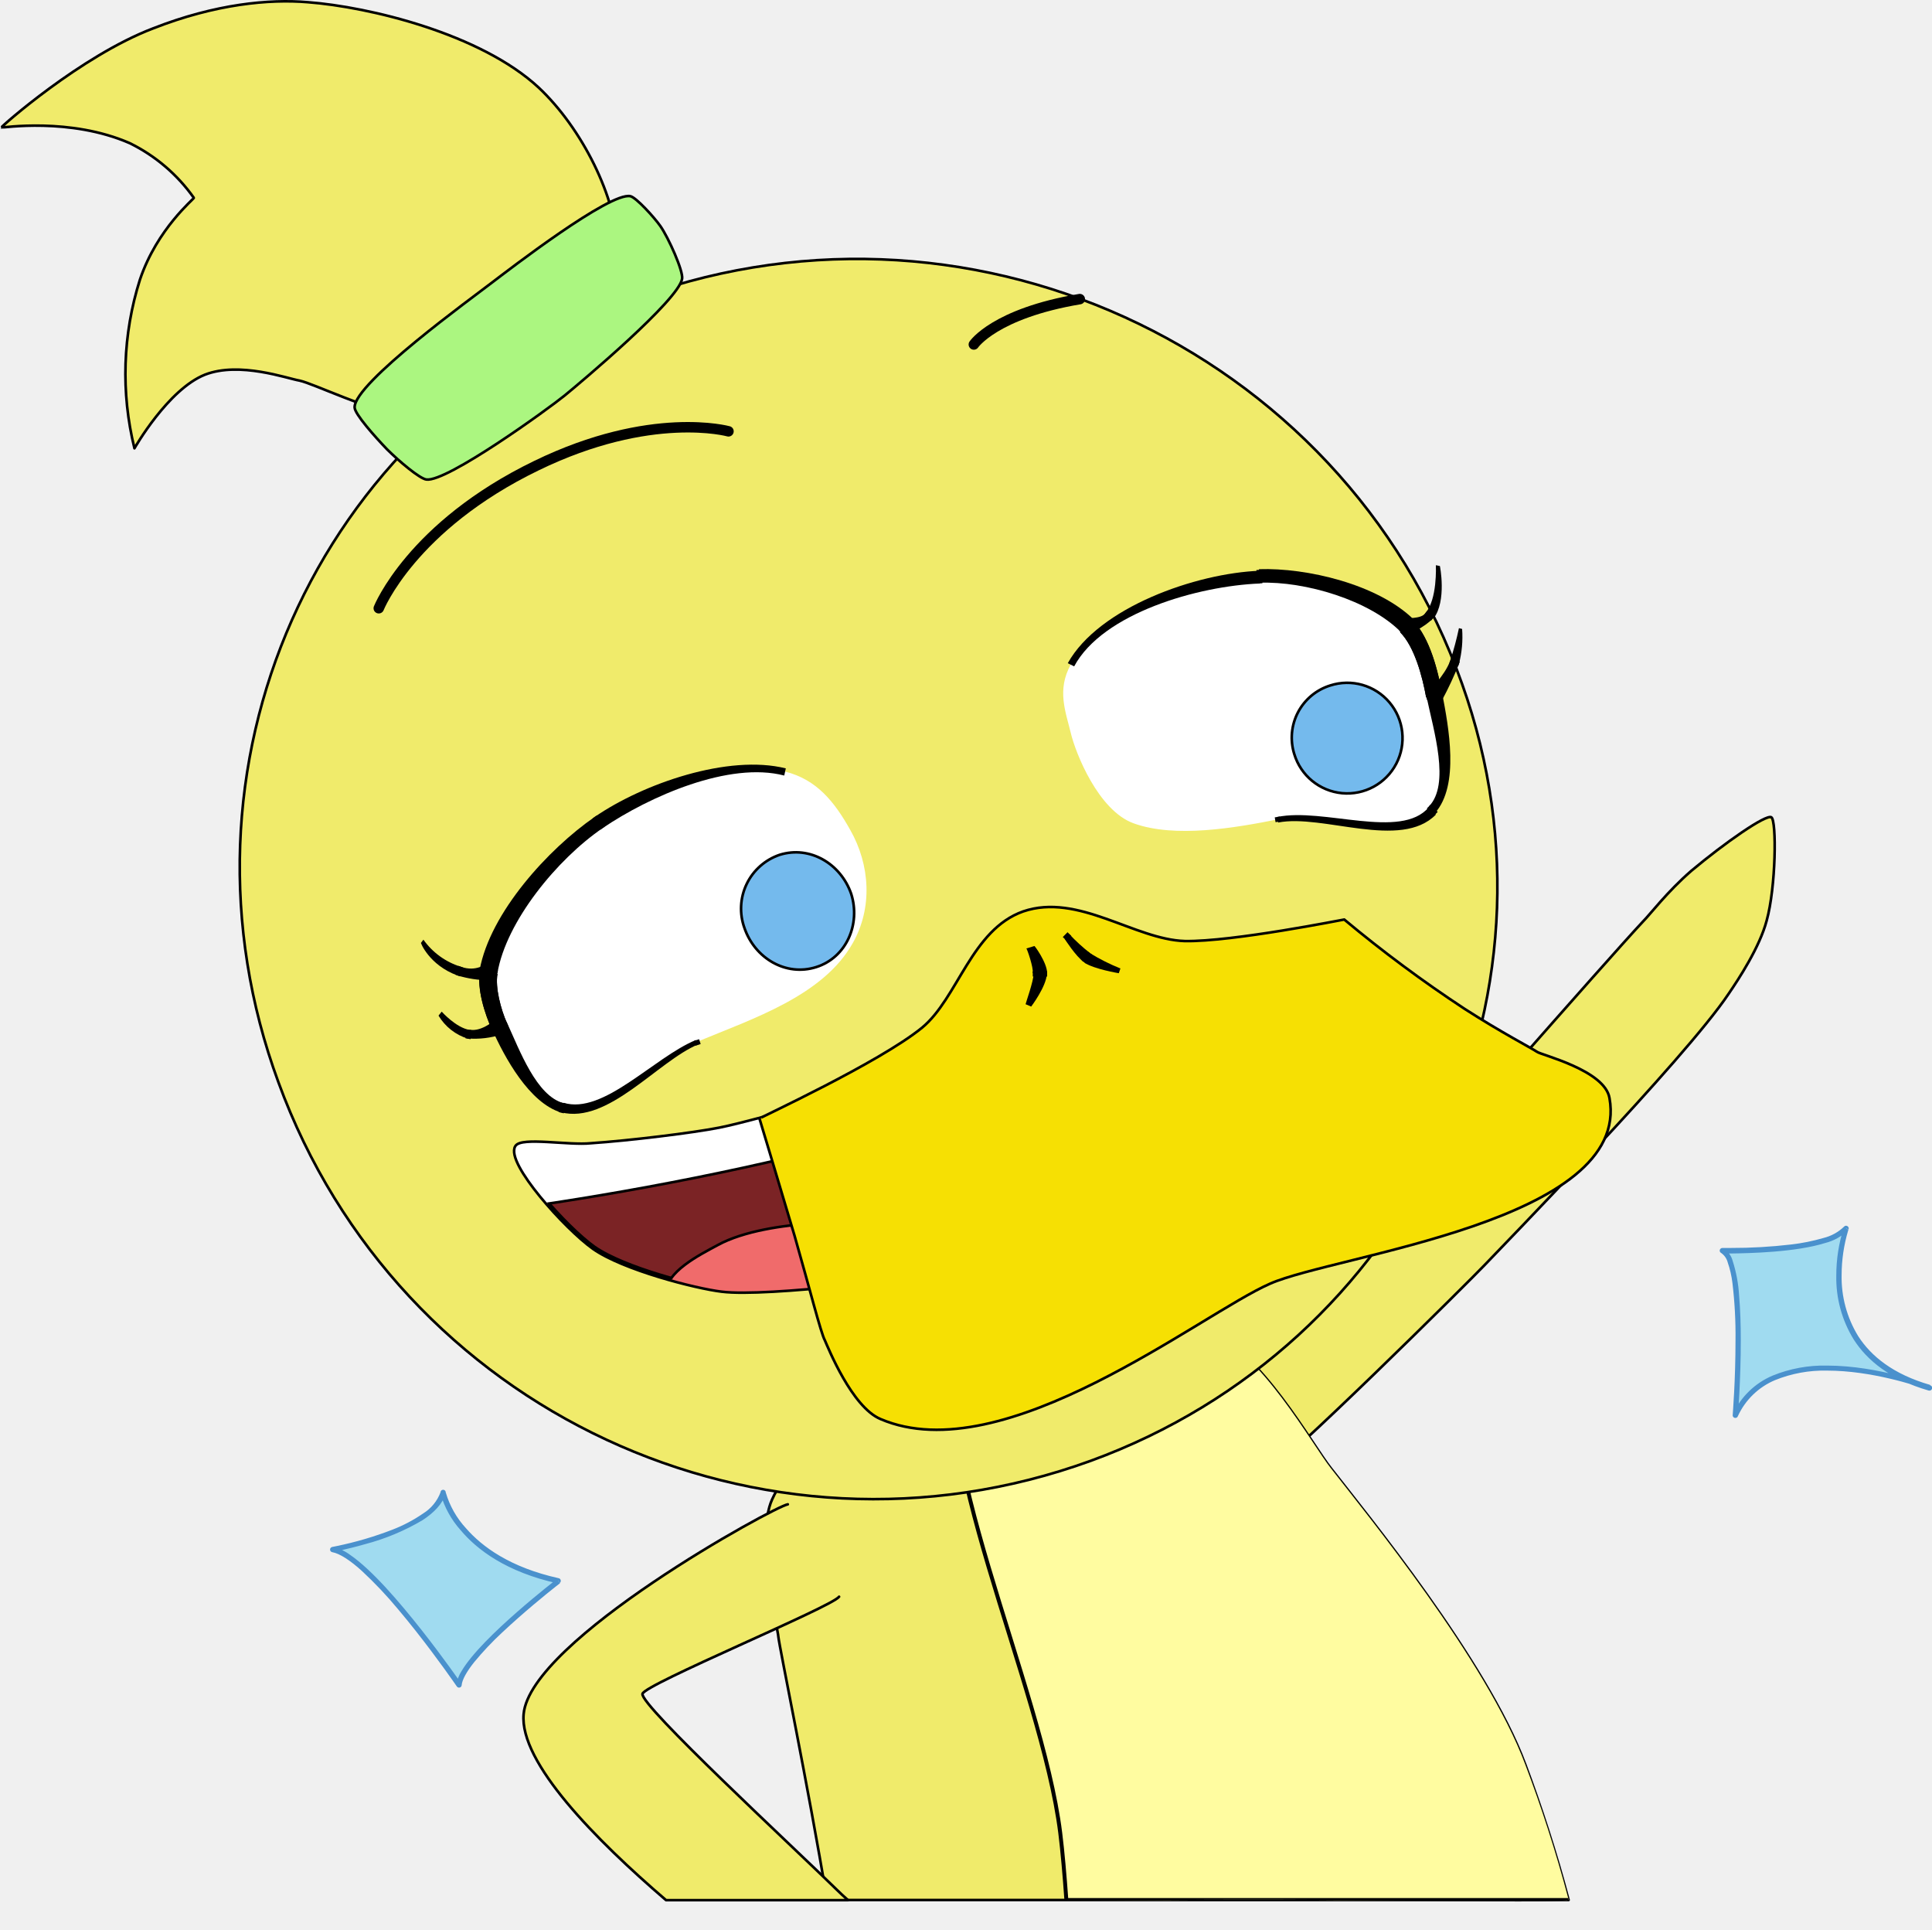
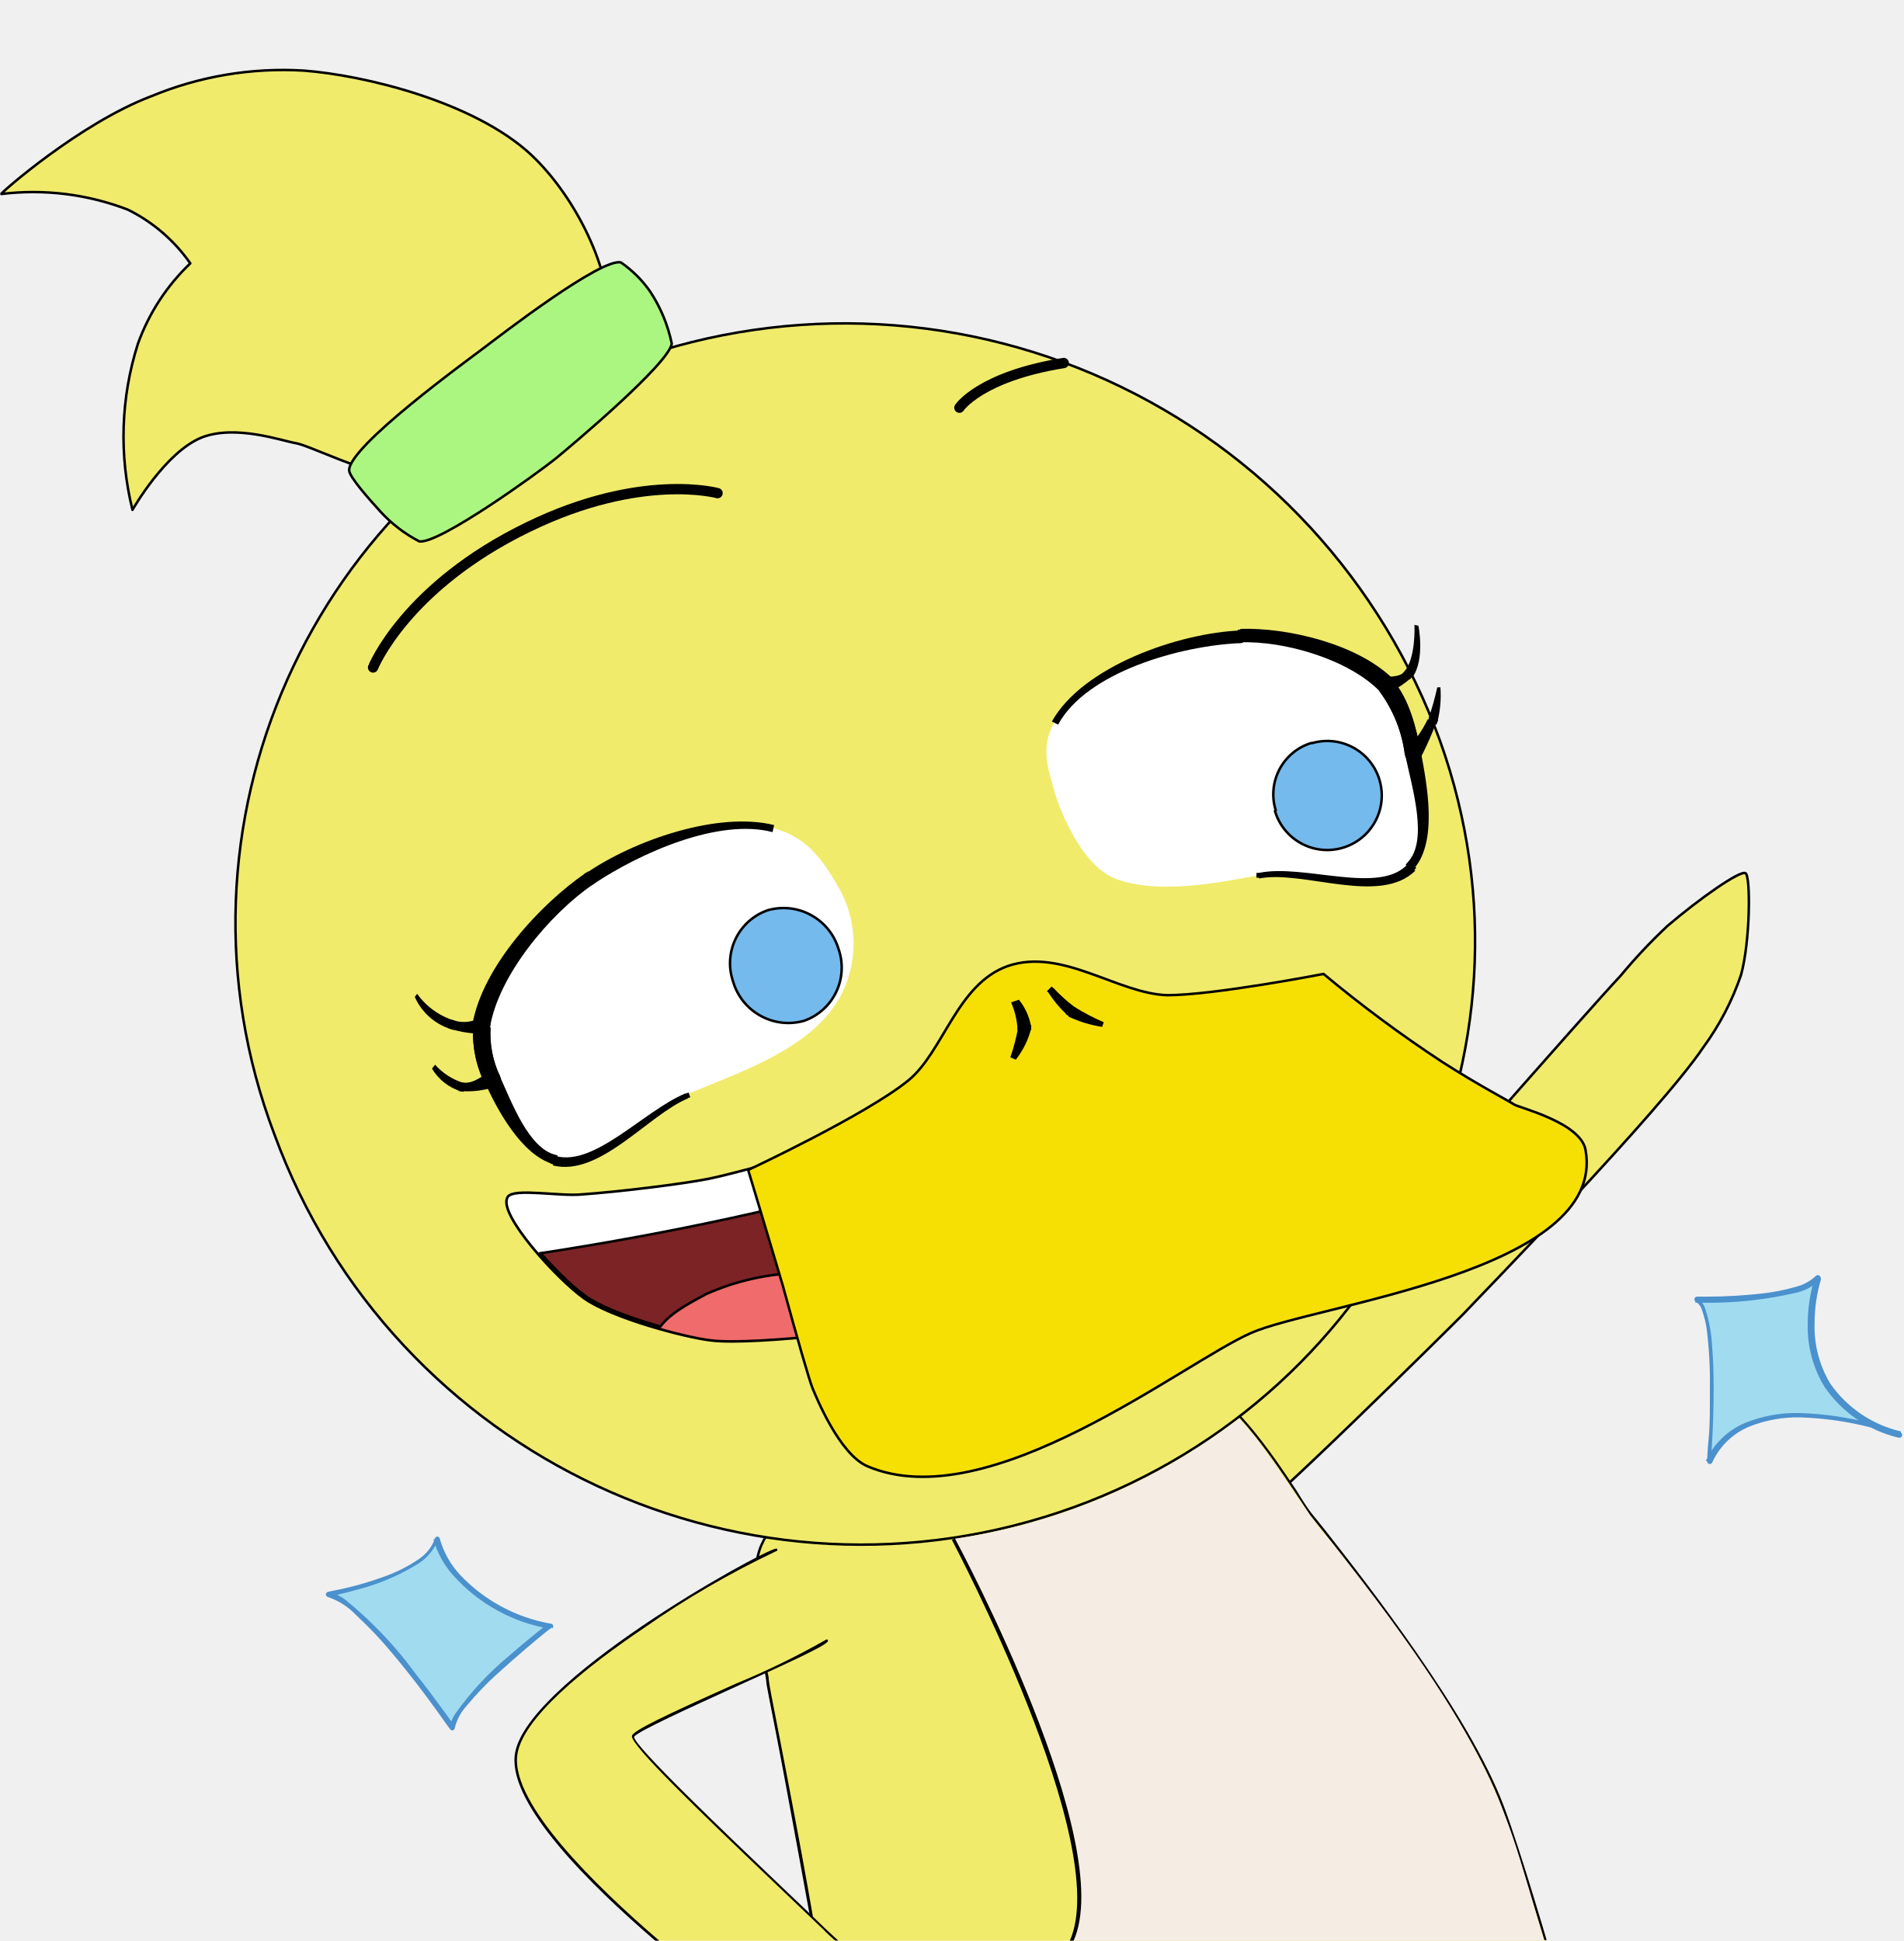
- <svg xmlns="http://www.w3.org/2000/svg" viewBox="0 0 369.6 369.01">
+ <svg xmlns="http://www.w3.org/2000/svg" viewBox="0 0 121.84 124.26">
  <defs>
-     <style>.cls-1,.cls-11,.cls-9{fill:none;}.cls-2{fill:#6599ff;}.cls-10,.cls-11,.cls-12,.cls-14,.cls-15,.cls-16,.cls-17,.cls-18,.cls-2,.cls-3,.cls-5,.cls-9{stroke:#000;stroke-linejoin:round;}.cls-10,.cls-11,.cls-12,.cls-14,.cls-15,.cls-16,.cls-17,.cls-18,.cls-2,.cls-3,.cls-5{stroke-linecap:round;}.cls-10,.cls-14,.cls-15,.cls-17,.cls-18,.cls-2,.cls-3{stroke-width:0.5px;}.cls-3{fill:#f0eb6b;}.cls-4{clip-path:url(#clip-path);}.cls-5{fill:#fffca0;stroke-width:0.75px;}.cls-6{fill:#a0dbf0;}.cls-7{fill:#4a91cd;}.cls-15,.cls-16,.cls-8{fill:#fff;}.cls-10{fill:#74baed;}.cls-11{stroke-width:2px;}.cls-12{fill:#7b2325;}.cls-13{clip-path:url(#clip-path-2);}.cls-14{fill:#f06b6b;}.cls-17{fill:#f6e003;}.cls-18{fill:#abf680;}</style>
-     <clipPath id="clip-path">
-       <path class="cls-1" d="M231,254.56c10,3.57,20.07,21.86,23.64,26.32,6.69,8.62,29.73,36.72,37.16,56.64,3,7.9,5.83,16.54,8.27,25.77-.23,1-36-.21-76.81.13s-65.2,0-65.2,0c-3.56-21.61-8.89-48.23-9.12-50.39,0-1-4.46-19-1.19-26.17,4.46-10,19.32-17.39,29.29-21.85C192,258.13,215.49,249.06,231,254.56Z" />
-     </clipPath>
-     <clipPath id="clip-path-2">
-       <path class="cls-1" d="M98.79,219.36c-1.8,3,9.41,15.49,14.8,19.32,5.7,4,19.5,7.54,24.52,8.14,8.69,1.07,38.66-2.73,44.48-4.14,4.82-1.09,29.66-10.76,34.56-13.45,4.18-2.28,22.33-12.35,26.16-19.07,3.56-6.13,6.83-27.84,2.63-29.66-1.45-.64-6.84,3.61-9,4.7-5.82,2.73-22.37,10.11-24.85,11-3.7,1.4-37.81,9.72-38.32,9.82s-28.53,8.42-36.06,9.9c-5,1-17.38,2.51-24.69,3C108.85,219.36,99.78,217.7,98.79,219.36Z" />
+     <style>.e983d61c-1f3e-4597-bb1d-aa200440e249,.ef98ef1c-2784-42ef-8349-18805a311084,.f8ec9733-64b7-4668-8161-9bbf5ee22e6e{fill:none;}.af545251-c2f1-40e6-b134-904c8eb3a225{fill:#6599ff;}.ee3219d0-dd09-47b3-87e4-9485256566c8,.f9e5d011-6eaf-4864-8863-4b63393f3ef6{fill:#f0eb6b;}.a0e3d69d-ea86-4e71-9dd7-3f8d8ef53879,.a6d3ed94-984f-4732-af44-9b4e7fcd740a,.ae50ce57-d2a0-42a7-b009-6371cc29c809,.af64393d-ee01-4fda-8cc7-9ba9fce45a81,.b50c39f2-13e5-46bc-b3d0-049b3bf25a02,.e983d61c-1f3e-4597-bb1d-aa200440e249,.ed65d049-ab82-4640-b2a5-e366125c3396,.edf2bdd5-4d69-492a-816b-1a35df27c1bb,.ee3219d0-dd09-47b3-87e4-9485256566c8,.f8ec9733-64b7-4668-8161-9bbf5ee22e6e{stroke:#000;stroke-linejoin:round;}.a0e3d69d-ea86-4e71-9dd7-3f8d8ef53879,.a6d3ed94-984f-4732-af44-9b4e7fcd740a,.ae50ce57-d2a0-42a7-b009-6371cc29c809,.af64393d-ee01-4fda-8cc7-9ba9fce45a81,.b50c39f2-13e5-46bc-b3d0-049b3bf25a02,.e983d61c-1f3e-4597-bb1d-aa200440e249,.ed65d049-ab82-4640-b2a5-e366125c3396,.edf2bdd5-4d69-492a-816b-1a35df27c1bb,.ee3219d0-dd09-47b3-87e4-9485256566c8{stroke-linecap:round;}.a0e3d69d-ea86-4e71-9dd7-3f8d8ef53879,.a6d3ed94-984f-4732-af44-9b4e7fcd740a,.af64393d-ee01-4fda-8cc7-9ba9fce45a81,.b50c39f2-13e5-46bc-b3d0-049b3bf25a02,.edf2bdd5-4d69-492a-816b-1a35df27c1bb,.ee3219d0-dd09-47b3-87e4-9485256566c8{stroke-width:0.16px;}.f5c79d20-2ffc-4f7e-bc8f-cf4898a3a42c{fill:#a0dbf0;}.a89fe3cb-f88f-4a36-9618-12e0c6f964b5{fill:#4a91cd;}.a0e3d69d-ea86-4e71-9dd7-3f8d8ef53879,.b25c19f4-db40-4ffc-a7c0-d83e998d2433,.ed65d049-ab82-4640-b2a5-e366125c3396{fill:#fff;}.ae50ce57-d2a0-42a7-b009-6371cc29c809,.ed65d049-ab82-4640-b2a5-e366125c3396,.f8ec9733-64b7-4668-8161-9bbf5ee22e6e{stroke-width:0.33px;}.edf2bdd5-4d69-492a-816b-1a35df27c1bb{fill:#74baed;}.e983d61c-1f3e-4597-bb1d-aa200440e249{stroke-width:0.66px;}.ae50ce57-d2a0-42a7-b009-6371cc29c809{fill:#7b2325;}.edb82232-9a0a-4067-be74-4e6fd8ac02d2{clip-path:url(#f61a2b7b-ddd9-4e58-b36a-cc342267f293);}.a6d3ed94-984f-4732-af44-9b4e7fcd740a{fill:#f06b6b;}.b50c39f2-13e5-46bc-b3d0-049b3bf25a02{fill:#f6e003;}.af64393d-ee01-4fda-8cc7-9ba9fce45a81{fill:#abf680;}.fd1c431e-1fe3-4e5a-816b-ba57f6d423ac{fill:#f5ece3;}</style>
+     <clipPath id="f61a2b7b-ddd9-4e58-b36a-cc342267f293">
+       <path class="ef98ef1c-2784-42ef-8349-18805a311084" d="M32.56,76.68c-.59,1,3.1,5.11,4.88,6.37s6.43,2.49,8.08,2.68c2.87.36,12.75-.9,14.66-1.36a105.3,105.3,0,0,0,11.4-4.43c1.37-.76,7.36-4.07,8.62-6.29,1.17-2,2.25-9.18.86-9.78-.47-.21-2.25,1.19-3,1.55-1.92.9-7.38,3.34-8.19,3.63-1.22.46-12.47,3.2-12.63,3.24s-9.41,2.77-11.89,3.26c-1.65.33-5.73.83-8.14,1C35.88,76.68,32.89,76.14,32.56,76.68Z" />
    </clipPath>
  </defs>
-   <g id="Layer_2" data-name="Layer 2">
-     <g id="Layer_4" data-name="Layer 4">
-       <g id="Pato">
-         <g id="cola">
-           <path class="cls-2" d="M146.71,363.42c.7-5.55,1.43-9.4,1.43-9.4s3,3.94,7.6,9.4Z" />
-         </g>
-         <g id="cuerpo">
-           <g id="brazo_izq" data-name="brazo izq">
-             <path class="cls-3" d="M241.64,282.11c3.12-1,40-37.61,42.36-40.13,2.83-3,38.36-39.4,46.69-51.89,1.93-2.82,5.94-8.92,7.28-14,1.78-6.39,1.93-19.18.89-19.77s-8.92,4.9-15.31,10.25c-4.61,4-7.88,8.33-9.22,9.67-6.69,7.13-44.6,50.39-44.89,50.84-.45.45-42.52,39.54-43.12,41.63-.15.44-4.16,8,1.19,13.08C233.31,287.32,241,282.41,241.64,282.11Z" />
+   <g id="bdd697f6-df3d-4f39-a2f3-31b5af07e599" data-name="Capa 2">
+     <g id="acc92b35-c7f6-4a99-848b-4d02da4e2bef" data-name="Capa 1">
+       <rect class="ef98ef1c-2784-42ef-8349-18805a311084" x="0.96" width="120" height="124.26" />
+       <g id="ec060e96-9889-4970-9359-af122a57f35b" data-name="cola">
+         <path class="af545251-c2f1-40e6-b134-904c8eb3a225" d="M48.36,124.17c.23-1.83.47-3.1.47-3.1s1,1.3,2.5,3.1Z" />
+         <path d="M48.45,124.08h2.71c-1.15-1.37-2-2.44-2.28-2.82C48.8,121.67,48.63,122.72,48.45,124.08Z" />
+       </g>
+       <g id="b7f91405-5216-4042-9bcb-330e0140e7c8" data-name="brazo izq">
+         <path class="ee3219d0-dd09-47b3-87e4-9485256566c8" d="M79.65,97.37c1-.33,13.18-12.4,14-13.23.93-1,12.64-13,15.39-17.11a17.17,17.17,0,0,0,2.4-4.61c.59-2.11.63-6.32.29-6.52s-2.94,1.62-5,3.38a35,35,0,0,0-3,3.19c-2.21,2.35-14.7,16.61-14.8,16.76S74.8,92.26,74.6,93c0,.14-1.37,2.64.39,4.31C76.9,99.08,79.44,97.46,79.65,97.37Z" />
+       </g>
+       <g id="b9dc5d58-a866-45d4-a1e9-2e32f6a192fe" data-name="cuerpo-2">
+         <path class="f9e5d011-6eaf-4864-8863-4b63393f3ef6" d="M52.17,124.24c-1.18-7.1-3-16-3.09-16.7,0-.33-1.47-6.26-.4-8.62,1.47-3.3,6.37-5.73,9.66-7.2,4.94-2.26,12.69-5.25,17.8-3.44,3.29,1.18,6.61,7.21,7.79,8.68,2.2,2.84,9.8,12.1,12.25,18.67,1,2.6,1.94,5.58,2.74,8.61Z" />
+         <path d="M96.25,115.6C94,109.67,87.56,101.45,84.8,97.93c-.32-.39-.59-.74-.81-1s-.6-.85-1-1.51c-1.56-2.34-4.17-6.26-6.78-7.19-3.91-1.39-9.75-.27-17.86,3.43-3.46,1.55-8.24,4-9.69,7.24-.91,2,0,6.41.28,8.07.06.31.1.55.1.6,0,.26.28,1.54.65,3.48.67,3.43,2.43,13.15,2.43,13.15s.26,0,.27-.1h-.12c-.75-4.52-1.75-9.67-2.41-13.08-.37-1.87-.63-3.21-.65-3.46,0-.06,0-.23-.11-.62-.32-1.65-1.18-6-.29-8,1.43-3.2,6.17-5.62,9.61-7.16,8-3.63,13.92-4.78,17.74-3.43,2.55.91,5.15,4.8,6.7,7.13.44.67.8,1.2,1,1.52l.81,1c2.76,3.5,9.23,11.72,11.43,17.62,1.05,2.81,2.75,8.58,2.75,8.58H99S97.32,118.45,96.25,115.6Z" />
+       </g>
+       <g id="b7ad7447-568a-4af8-ad91-07a080295585" data-name="brazo der">
+         <path class="f9e5d011-6eaf-4864-8863-4b63393f3ef6" d="M52.91,105.05c-.44.63-12.3,5.53-12.4,6.12s9.51,9.65,12.25,12.35c.19.18.45.46.73.72H42.08c-4.43-3.8-9.33-8.74-9.06-11.79.39-4.65,15.87-13.13,16.66-13.23" />
+         <path d="M42.2,124.24c-4.23-3.63-9.37-8.73-9.1-11.78.2-2.42,4.54-5.83,8.15-8.26a58,58,0,0,1,8.44-4.9.08.08,0,0,0,.07-.09s0-.08-.09-.07c-.88.11-16.34,8.64-16.73,13.3-.28,3.13,4.74,8.14,9,11.8Z" />
+         <path d="M53.66,124.24l-.84-.78c-.65-.64-1.68-1.62-2.88-2.76-3.52-3.36-9.43-9-9.35-9.51.13-.31,3.68-1.92,6.53-3.22,3.51-1.59,5.65-2.58,5.86-2.88a.09.09,0,0,0,0-.11.08.08,0,0,0-.12,0,51.19,51.19,0,0,1-5.79,2.82c-4.46,2-6.57,3-6.62,3.33-.11.56,4.19,4.71,9.4,9.67l2.88,2.75c.14.16.49.47.71.67Z" />
+       </g>
+       <path class="f5c79d20-2ffc-4f7e-bc8f-cf4898a3a42c" d="M116.4,81.84s-2.71,7.71,5.26,10c0,0-9.69-3.69-12.24,1.73,0,0,.74-9.61-.82-10.35C108.6,83.24,115.09,83.41,116.4,81.84Z" />
+       <path class="a89fe3cb-f88f-4a36-9618-12e0c6f964b5" d="M116.4,81.84l.16,0,0,.06a9.9,9.9,0,0,0-.41,2.81,7.09,7.09,0,0,0,1,3.86,7.62,7.62,0,0,0,4.53,3.07l0,.16-.06.16-.15-.05a20.56,20.56,0,0,0-6.23-1.17,8.29,8.29,0,0,0-3.3.6,4.51,4.51,0,0,0-2.33,2.26.17.17,0,0,1-.33-.09s0-.56.09-1.43.08-2,.08-3.25a27.35,27.35,0,0,0-.19-3.62,5.76,5.76,0,0,0-.3-1.29,1,1,0,0,0-.41-.59.17.17,0,0,1-.09-.19.17.17,0,0,1,.17-.13h.52a32.15,32.15,0,0,0,3.8-.22,13.05,13.05,0,0,0,2-.41,2.91,2.91,0,0,0,1.3-.71.16.16,0,0,1,.21,0,.16.16,0,0,1,.07.2l-.15-.06.12.11a3.14,3.14,0,0,1-1.45.82,24.68,24.68,0,0,1-6,.66h-.53v-.17l.08-.15a1.27,1.27,0,0,1,.57.77,8.8,8.8,0,0,1,.41,2.2c.08.88.11,1.87.11,2.83,0,2.43-.18,4.7-.18,4.7h-.17l-.15-.06a4.84,4.84,0,0,1,2.5-2.42,8.67,8.67,0,0,1,3.45-.64,20.59,20.59,0,0,1,6.5,1.25.16.16,0,0,1,.11.21.19.19,0,0,1-.22.12h0a8,8,0,0,1-4.72-3.22,7.36,7.36,0,0,1-1.1-4,9.93,9.93,0,0,1,.45-3l.16,0,.13.11Z" />
+       <path class="f5c79d20-2ffc-4f7e-bc8f-cf4898a3a42c" d="M35.21,104.06s-6.12,4.7-6.27,6.55c0,0-5.55-8.11-8-8.54,0,0,6.26-1.13,7-3.55C28,98.52,28.8,102.64,35.21,104.06Z" />
+       <path class="a89fe3cb-f88f-4a36-9618-12e0c6f964b5" d="M35.21,104.06l.1.14-.27.2c-.58.46-2,1.65-3.37,2.9a19.56,19.56,0,0,0-1.77,1.87,3.28,3.28,0,0,0-.79,1.45.16.16,0,0,1-.12.15.16.16,0,0,1-.18-.07l-.25-.34c-.54-.78-1.94-2.73-3.46-4.53a26.13,26.13,0,0,0-2.29-2.42A4.49,4.49,0,0,0,21,102.24a.18.18,0,0,1-.14-.17.16.16,0,0,1,.14-.16l.26-.06a20.93,20.93,0,0,0,3.55-1,9.27,9.27,0,0,0,1.94-1,2.72,2.72,0,0,0,1.08-1.31.17.17,0,0,1,.16-.17.18.18,0,0,1,.17.17h0a5.64,5.64,0,0,0,1.28,2.27,10.48,10.48,0,0,0,5.84,3.14.15.15,0,0,1,.13.13.18.18,0,0,1-.06.17l-.1-.14,0,.17A10.68,10.68,0,0,1,29,100.84a5.83,5.83,0,0,1-1.26-2.3l.16,0,.16,0a3.31,3.31,0,0,1-1.46,1.67A14,14,0,0,1,23,101.73c-1.15.33-2,.49-2,.49l0-.16,0-.17a3.1,3.1,0,0,1,1.1.52,25.34,25.34,0,0,1,4.51,4.75c1.41,1.78,2.49,3.35,2.5,3.35l-.14.1h-.17a2,2,0,0,1,.33-.88A19.25,19.25,0,0,1,32.59,106c1.34-1.17,2.51-2.07,2.51-2.08l.1.14,0,.16Z" />
+       <g id="e698d6eb-9a82-4e25-bb97-b0d1fd48ed4c" data-name="patita">
+         <g id="e8e5a80b-738c-49b4-a468-4a89aacc4f26" data-name="cabeza">
+           <g id="b954c177-061e-4b5e-8797-18218b692b52" data-name="cabeza-2">
+             <path class="ee3219d0-dd09-47b3-87e4-9485256566c8" d="M17.56,72.61A40,40,0,0,0,68.79,96.47c19.94-7.28,30.54-29,23.4-49A40.53,40.53,0,0,0,39.45,23.43,38.24,38.24,0,0,0,17.56,72.61Z" />
          </g>
-           <g id="cuerpo-2" data-name="cuerpo">
-             <path class="cls-3" d="M158.22,363.42c-3.57-21.54-9.11-48.29-9.33-50.43,0-1-4.46-19-1.19-26.17,4.46-10,19.32-17.39,29.29-21.85,15-6.84,38.5-15.91,54-10.41,10,3.57,20.07,21.86,23.64,26.32,6.69,8.62,29.73,36.72,37.16,56.64,2.95,7.88,5.85,16.7,8.29,25.9Z" />
-           </g>
-           <g id="detalle">
-             <g class="cls-4">
-               <path class="cls-5" d="M320.16,363.42H204c-.34-4.78-.72-9.19-1.17-12.82-3.57-28.69-26.61-75.08-18.88-95,3.27-8.17,18.73-22.89,30.48-26.76,11.3-3.71,32-.44,39.54,3.87,20.07,11.59,40.59,61.55,53.37,90.24,5.13,11.57,11.23,29.75,16.05,45.69h-3.25Z" />
+           <g id="f7904b78-652f-4693-aaf8-bd6b9c5fa2d2" data-name="ojos">
+             <g id="e5a6c279-d1ee-4697-8b21-f75ce0ae34e7" data-name="ojos-2">
+               <path class="b25c19f4-db40-4ffc-a7c0-d83e998d2433" d="M35.49,74.17c2.71.75,5.87-3,8.49-4.12,3.51-1.46,7.93-2.9,9.79-6.22a7.2,7.2,0,0,0-.16-7.13c-1-1.76-2.1-3.18-4.11-3.68-3.57-.9-8.74,1.16-11.75,3.22s-6.33,5.93-6.92,9.39a7.43,7.43,0,0,0,.7,3.42C32.27,70.86,33.58,73.72,35.49,74.17Z" />
+               <path d="M32,68.89a6.37,6.37,0,0,1-.6-3.11l-1.1-.2A7.24,7.24,0,0,0,31,69.3Z" />
+               <path d="M31.37,65.73c.55-3.26,3.76-7.18,6.63-9.14l-.5-.71c-2.92,2-6.6,6-7.25,9.65Z" />
+               <path class="f8ec9733-64b7-4668-8161-9bbf5ee22e6e" d="M31.37,65.73l-1.11-.2" />
+               <path d="M38,56.59c3-2,8-4.22,11.45-3.32l.1-.45c-3.63-.9-9,1-12,3.06Z" />
+               <path class="f8ec9733-64b7-4668-8161-9bbf5ee22e6e" d="M38,56.59l-.5-.71" />
+               <path d="M43.87,70c-2.66,1.11-5.82,4.72-8.33,4l-.15.61c3,.75,6.08-3.22,8.64-4.29Z" />
+               <path class="f8ec9733-64b7-4668-8161-9bbf5ee22e6e" d="M43.92,70l.11.3" />
+               <path d="M35.54,73.93c-1.71-.45-2.77-3.32-3.57-5.08l-.95.4c.8,1.81,2.36,4.67,4.37,5.27Z" />
+               <path class="f8ec9733-64b7-4668-8161-9bbf5ee22e6e" d="M35.54,73.93l-.15.6" />
+               <path class="b25c19f4-db40-4ffc-a7c0-d83e998d2433" d="M90.39,55.47c-2,2.16-6.88,0-9.75.55s-6.55,1.22-9.17.26c-2.21-.8-3.64-4.39-4-5.7s-.9-2.7,0-4.3c1.91-3.47,8-5.38,11.9-5.53,2.92-.15,7.23,1,9.29,3.12,1,1,1.51,3,1.76,4.37C90.89,50.36,91.8,53.88,90.39,55.47Z" />
+               <path d="M90.94,48.15c-.25-1.41-.75-3.52-1.86-4.67l-.8.75a8.66,8.66,0,0,1,1.65,4.12Z" />
+               <path d="M89.13,43.43c-2.26-2.21-6.73-3.27-9.74-3.17l0,.86c2.86-.1,6.92,1.1,8.9,3.11Z" />
+               <path class="f8ec9733-64b7-4668-8161-9bbf5ee22e6e" d="M89.13,43.48l-.79.75" />
+               <path d="M79.44,40.36c-4,.15-10.15,2.31-12.11,5.83l.4.2c1.81-3.36,7.84-5.07,11.71-5.22Z" />
+               <path class="f8ec9733-64b7-4668-8161-9bbf5ee22e6e" d="M79.39,40.31l0,.85" />
+               <path d="M80.59,56.24c2.82-.56,7.74,1.75,10-.5l-.45-.46c-1.76,2.06-6.63,0-9.55.6Z" />
+               <path class="f8ec9733-64b7-4668-8161-9bbf5ee22e6e" d="M80.59,56.19l0-.31" />
+               <path d="M90.49,55.63c1.56-1.75.85-5.42.45-7.53l-1,.2c.45,2.16,1.51,5.52.15,6.92Z" />
+               <path class="f8ec9733-64b7-4668-8161-9bbf5ee22e6e" d="M90.54,55.68l-.45-.45" />
+               <path d="M31.37,68.59c-.15,0-1,.86-1.76.71l-.1.55a5.59,5.59,0,0,0,2.11-.25Z" />
+               <path d="M29.61,69.31a4,4,0,0,1-1.76-1.15l-.2.25a3.3,3.3,0,0,0,1.86,1.46Z" />
+               <path class="f8ec9733-64b7-4668-8161-9bbf5ee22e6e" d="M29.61,69.31l-.1.56" />
+               <path d="M30.86,65.08a2.14,2.14,0,0,1-1.8.25l-.2.55a7.16,7.16,0,0,0,2,.3Z" />
+               <path class="f8ec9733-64b7-4668-8161-9bbf5ee22e6e" d="M30.86,65.08l0,1.1" />
+               <path d="M29.06,65.33a4.57,4.57,0,0,1-2.36-1.71l-.15.2a3.76,3.76,0,0,0,2.3,2.06Z" />
+               <path class="f8ec9733-64b7-4668-8161-9bbf5ee22e6e" d="M29.06,65.33l-.2.55" />
+               <path d="M32,68.89a6.37,6.37,0,0,1-.6-3.11l-1.1-.2A7.24,7.24,0,0,0,31,69.3Z" />
+               <path class="f8ec9733-64b7-4668-8161-9bbf5ee22e6e" d="M32,68.89l-.95.42" />
+               <path d="M90.94,48.5a21,21,0,0,0,1-2.26l-.55-.2A6.94,6.94,0,0,1,90,48Z" />
+               <path d="M92,46.24A6.87,6.87,0,0,0,92.2,44L92,44A18.39,18.39,0,0,1,91.44,46Z" />
+               <path class="f8ec9733-64b7-4668-8161-9bbf5ee22e6e" d="M92,46.24l-.55-.2" />
+               <path d="M88.93,44.33a6.14,6.14,0,0,0,1.41-.95L89.88,43c-.25.4-1.25.3-1.4.35Z" />
+               <path class="f8ec9733-64b7-4668-8161-9bbf5ee22e6e" d="M88.93,44.38l-.45-1" />
+               <path d="M90.39,43.38c.85-1.11.4-3.37.4-3.32L90.54,40c0,.05.1,2.16-.66,3Z" />
+               <path class="f8ec9733-64b7-4668-8161-9bbf5ee22e6e" d="M90.34,43.38,89.88,43" />
+               <path d="M90.94,48.15c-.25-1.41-.75-3.52-1.86-4.67l-.8.75a8.66,8.66,0,0,1,1.65,4.12Z" />
+               <path class="f8ec9733-64b7-4668-8161-9bbf5ee22e6e" d="M90.94,48.15l-1,.2" />
+             </g>
+             <g id="a63a3a61-03c4-4071-9446-051c9fb172e1" data-name="pupilas 2">
+               <path class="edf2bdd5-4d69-492a-816b-1a35df27c1bb" d="M46.94,62.89a3.69,3.69,0,0,0,4.53,2.46,3.61,3.61,0,0,0,2.2-4.61,3.68,3.68,0,0,0-4.52-2.47,3.59,3.59,0,0,0-2.23,4.55Z" />
+               <path class="edf2bdd5-4d69-492a-816b-1a35df27c1bb" d="M81.61,51.92A3.49,3.49,0,1,0,84,47.57l-.08,0a3.44,3.44,0,0,0-2.26,4.31Z" />
            </g>
          </g>
-         </g>
-         <g id="brazo_der" data-name="brazo der">
-           <path class="cls-3" d="M160.52,305.41c-1.33,1.93-37.31,16.79-37.61,18.58-.44,2.23,28.84,29.28,37.17,37.46.55.56,1.3,1.23,2.15,2H127.42c-13.42-11.51-28.07-26.31-27.25-35.57,1.19-14.12,48.16-39.84,50.54-40.14" />
-         </g>
-         <path class="cls-6" d="M353.15,235s-8.22,23.41,15.94,30.38c0,0-29.39-11.2-37.11,5.23,0,0,2.24-29.14-2.49-31.38C329.49,239.26,349.16,239.76,353.15,235Z" />
-         <path class="cls-7" d="M353.15,235l.48.17-.06.16a30,30,0,0,0-1.26,8.54,21.56,21.56,0,0,0,3.17,11.7c2.46,3.82,6.66,7.27,13.75,9.32l-.14.49-.18.48-.43-.16c-2-.7-10.5-3.54-18.93-3.54a25,25,0,0,0-10,1.83,13.63,13.63,0,0,0-7.07,6.84.51.51,0,0,1-1-.26s.13-1.71.27-4.35.26-6.19.26-9.84a84,84,0,0,0-.59-11,18.78,18.78,0,0,0-.9-3.91,3.15,3.15,0,0,0-1.24-1.8.51.51,0,0,1-.28-.58.53.53,0,0,1,.51-.39s.59,0,1.58,0a97.2,97.2,0,0,0,11.53-.66,37.56,37.56,0,0,0,6.22-1.25,8.63,8.63,0,0,0,3.93-2.16.49.49,0,0,1,.64-.11.51.51,0,0,1,.23.61l-.48-.17.39.33a9.51,9.51,0,0,1-4.41,2.47c-5.67,1.77-14.45,1.95-18.05,2-1,0-1.6,0-1.6,0v-.51l.22-.46a4,4,0,0,1,1.75,2.36,26.93,26.93,0,0,1,1.24,6.67c.23,2.67.32,5.66.32,8.58,0,7.36-.53,14.27-.53,14.27l-.51,0-.46-.21a14.66,14.66,0,0,1,7.58-7.34,26.07,26.07,0,0,1,10.45-1.92c9.88,0,19.69,3.76,19.72,3.77a.51.51,0,0,1-.32,1c-7.29-2.1-11.73-5.71-14.32-9.75a22.48,22.48,0,0,1-3.34-12.25,29.94,29.94,0,0,1,1.38-9l.48.17.39.33Z" />
-         <path class="cls-6" d="M106.81,302.43s-18.56,14.25-19,19.86c0,0-16.84-24.6-24.17-25.9,0,0,19-3.45,21.15-10.79C84.8,285.6,87.39,298.12,106.81,302.43Z" />
-         <path class="cls-7" d="M106.81,302.43l.31.41-.8.62c-1.77,1.39-6.21,5-10.25,8.79a58.27,58.27,0,0,0-5.35,5.67c-1.43,1.78-2.33,3.4-2.4,4.41a.5.5,0,0,1-.37.45.51.51,0,0,1-.55-.2l-.74-1.06c-1.65-2.35-5.9-8.27-10.52-13.73a77.77,77.77,0,0,0-6.93-7.33c-2.2-2-4.25-3.33-5.65-3.57a.51.51,0,0,1-.42-.5.51.51,0,0,1,.42-.5l.8-.16a67,67,0,0,0,10.75-3.16A28.33,28.33,0,0,0,81,289.45a8.13,8.13,0,0,0,3.27-4,.5.5,0,0,1,1,0v0a17.25,17.25,0,0,0,3.9,6.89c3.06,3.5,8.4,7.46,17.72,9.53a.49.49,0,0,1,.38.39.5.5,0,0,1-.18.51l-.31-.41-.11.5c-9.81-2.18-15.43-6.45-18.57-10.2a17.63,17.63,0,0,1-3.83-7l.5-.1.48.14c-.6,2-2.29,3.68-4.42,5.07a42.9,42.9,0,0,1-11,4.59c-3.48,1-6.16,1.49-6.17,1.49l-.09-.5.08-.5a9.11,9.11,0,0,1,3.35,1.57c4.17,2.86,9.42,9,13.68,14.4S88.23,322,88.24,322l-.42.29-.51,0a6.52,6.52,0,0,1,1-2.68c2-3.36,6.52-7.7,10.57-11.25s7.6-6.28,7.61-6.29l.31.4-.11.5Z" />
-       </g>
-       <g id="patita">
-         <g id="cabeza">
-           <g id="cabeza-2" data-name="cabeza">
-             <path class="cls-3" d="M53.26,207A121.31,121.31,0,0,0,208.7,279.4c60.5-22.1,92.65-87.93,71-148.59-23-64.92-95.85-97.83-160-73C60.11,81,31.16,147,53.26,207Z" />
+           <g id="f84c6e3b-a6e8-49ad-b0d9-5d119cb041bc" data-name="cejas">
+             <path class="e983d61c-1f3e-4597-bb1d-aa200440e249" d="M45.93,31.57s-4.87-1.35-12.1,2.16c-7.89,3.82-9.95,9-9.95,9" />
+             <path class="e983d61c-1f3e-4597-bb1d-aa200440e249" d="M61.41,26.1s1.32-2,6.68-2.86" />
          </g>
-           <g id="ojos">
-             <g id="ojos-2" data-name="ojos">
-               <path class="cls-8" d="M107.66,211.73c8.23,2.29,17.83-9.14,25.76-12.49,10.66-4.42,24.08-8.8,29.72-18.86,3.81-6.71,3.33-14.93-.48-21.63-3-5.34-6.38-9.65-12.48-11.17-10.82-2.75-26.52,3.5-35.66,9.75-8.69,5.94-19.2,18-21,28.5-.46,3,.91,7.46,2.13,10.36C97.91,201.68,101.87,210.36,107.66,211.73Z" />
-               <path d="M97,195.73c-1.22-2.74-2.28-6.85-1.83-9.45l-3.35-.6c-.61,3.5.92,8.22,2.29,11.27Z" />
-               <path d="M95.16,186.13c1.68-9.9,11.43-21.79,20.12-27.73l-1.52-2.14c-8.84,6.1-20,18.29-22,29.26Z" />
-               <path class="cls-9" d="M95.16,186.13l-3.35-.61" />
-               <path d="M115.28,158.4c9-6.1,24.23-12.8,34.75-10.06l.3-1.37c-11-2.75-27.28,2.89-36.57,9.29Z" />
-               <path class="cls-9" d="M115.28,158.4l-1.52-2.14" />
-               <path d="M133.11,198.93c-8.08,3.36-17.68,14.33-25.3,12l-.45,1.83c9,2.29,18.44-9.75,26.21-13Z" />
-               <path class="cls-9" d="M133.26,198.93l.31.92" />
-               <path d="M107.81,211c-5.18-1.37-8.38-10.06-10.82-15.39L94.1,196.8c2.44,5.49,7.16,14.17,13.26,16Z" />
-               <path class="cls-9" d="M107.81,211l-.45,1.83" />
-               <path class="cls-8" d="M274.23,155c-6,6.56-20.88-.15-29.57,1.68-8.38,1.68-19.89,3.68-27.82.79-6.7-2.44-11.06-13.34-12-17.29s-2.72-8.19,0-13.06c5.79-10.52,24.23-16.31,36.12-16.77,8.84-.45,21.94,3,28.19,9.45,3.05,3,4.57,9,5.33,13.26C275.75,139.5,278.5,150.17,274.23,155Z" />
-               <path d="M275.9,132.79c-.76-4.26-2.28-10.66-5.63-14.17l-2.44,2.29c2.74,2.74,4.26,8.38,5,12.49Z" />
-               <path d="M270.42,118.47c-6.86-6.71-20.42-9.91-29.57-9.6l.16,2.59c8.68-.31,21,3.35,27,9.45Z" />
-               <path class="cls-9" d="M270.42,118.62,268,120.91" />
-               <path d="M241,109.17c-12.2.46-30.79,7-36.73,17.68l1.22.61c5.48-10.21,23.77-15.39,35.51-15.85Z" />
-               <path class="cls-9" d="M240.85,109l.16,2.59" />
-               <path d="M244.51,157.33c8.54-1.68,23.47,5.33,30.18-1.52l-1.38-1.38c-5.33,6.25-20.11,0-28.95,1.83Z" />
-               <path class="cls-9" d="M244.51,157.18l-.15-.92" />
-               <path d="M274.53,155.5c4.73-5.33,2.59-16.46,1.37-22.86l-3,.61c1.37,6.55,4.57,16.76.45,21Z" />
-               <path class="cls-9" d="M274.69,155.65l-1.38-1.37" />
-               <path d="M95.16,194.82c-.45.15-2.89,2.59-5.33,2.13l-.3,1.68a16.59,16.59,0,0,0,6.4-.76Z" />
-               <path d="M89.83,197c-2.59-.45-5.18-3.35-5.33-3.5l-.61.76a10,10,0,0,0,5.64,4.42Z" />
-               <path class="cls-9" d="M89.83,197l-.3,1.68" />
-               <path d="M93.64,184.15c-.76.15-2.44,1.83-5.49.76l-.6,1.68a21.19,21.19,0,0,0,5.94.91Z" />
-               <path class="cls-9" d="M93.64,184.15l-.15,3.35" />
-               <path d="M88.15,184.91A13.76,13.76,0,0,1,81,179.73l-.46.61c-.15-.15,1.53,4.27,7,6.25Z" />
-               <path class="cls-9" d="M88.15,184.91l-.6,1.68" />
-               <path d="M97,195.73c-1.22-2.74-2.28-6.85-1.83-9.45l-3.35-.6c-.61,3.5.92,8.22,2.29,11.27Z" />
-               <path class="cls-9" d="M97,195.73,94.1,197" />
-               <path d="M275.9,133.86a65.54,65.54,0,0,0,3.2-6.86l-1.67-.61c-1.07,2.9-4.12,5.79-4.27,6Z" />
-               <path d="M279.1,127a20.53,20.53,0,0,0,.61-6.7l-.61-.15a59.74,59.74,0,0,1-1.67,6.24Z" />
-               <path class="cls-9" d="M279.1,127l-1.67-.61" />
-               <path d="M269.81,121.21c-.46.15,2.74-1.22,4.27-2.89l-1.38-1.07c-.76,1.22-3.81.91-4.26,1.07Z" />
-               <path class="cls-9" d="M269.81,121.36l-1.37-3" />
-               <path d="M274.23,118.32c2.59-3.36,1.22-10.21,1.22-10.06l-.76-.15c0,.15.3,6.55-2,9.14Z" />
-               <path class="cls-9" d="M274.08,118.32l-1.38-1.07" />
-               <path d="M275.9,132.79c-.76-4.26-2.28-10.66-5.63-14.17l-2.44,2.29c2.74,2.74,4.26,8.38,5,12.49Z" />
-               <path class="cls-9" d="M275.9,132.79l-3,.61" />
+           <g id="ace75cd1-96cd-4e99-8fb2-a6eae8f9d928" data-name="boca">
+             <g id="bc426601-0891-4eb8-b128-68079d72ee91" data-name="boca-2">
+               <path class="ae50ce57-d2a0-42a7-b009-6371cc29c809" d="M32.56,76.68c-.59,1,3.1,5.11,4.88,6.37s6.43,2.49,8.08,2.68c2.87.36,12.75-.9,14.66-1.36a105.3,105.3,0,0,0,11.4-4.43c1.37-.76,7.36-4.07,8.62-6.29,1.17-2,2.25-9.18.86-9.78-.47-.21-2.25,1.19-3,1.55-1.92.9-7.38,3.34-8.19,3.63-1.22.46-12.47,3.2-12.63,3.24s-9.41,2.77-11.89,3.26c-1.65.33-5.73.83-8.14,1C35.88,76.68,32.89,76.14,32.56,76.68Z" />
            </g>
-             <g id="pupilas_2" data-name="pupilas 2">
-               <path class="cls-10" d="M142.42,177.51c2,5.8,7.93,9.3,13.72,7.47s8.53-8.23,6.7-14c-2-5.79-7.92-9.29-13.71-7.47A10.87,10.87,0,0,0,142.42,177.51Z" />
-               <path class="cls-10" d="M247.6,144.23a10.58,10.58,0,1,0,6.86-13.11A10.45,10.45,0,0,0,247.6,144.23Z" />
-             </g>
-           </g>
-           <g id="cejas">
-             <path class="cls-11" d="M139.36,82.5s-14.78-4.11-36.73,6.56c-23.92,11.58-30.17,27.28-30.17,27.28" />
-             <path class="cls-11" d="M186.3,65.89s4-5.94,20.27-8.68" />
-           </g>
-           <g id="boca">
-             <g id="boca-2" data-name="boca">
-               <path class="cls-12" d="M98.79,219.36c-1.8,3,9.41,15.49,14.8,19.32,5.7,4,19.5,7.54,24.52,8.14,8.69,1.07,38.66-2.73,44.48-4.14,4.82-1.09,29.66-10.76,34.56-13.45,4.18-2.28,22.33-12.35,26.16-19.07,3.56-6.13,6.83-27.84,2.63-29.66-1.45-.64-6.84,3.61-9,4.7-5.82,2.73-22.37,10.11-24.85,11-3.7,1.4-37.81,9.72-38.32,9.82s-28.53,8.42-36.06,9.9c-5,1-17.38,2.51-24.69,3C108.85,219.36,99.78,217.7,98.79,219.36Z" />
-             </g>
-             <g id="lengua">
-               <g class="cls-13">
-                 <path class="cls-14" d="M139.72,255.64c9.5,3.16,24.07,3.2,33.46-.25,4.69-1.72,12.93-4.93,13.27-9.9.24-3.49-4.74-7.28-7.87-9-6.08-3.3-16.2-2.9-23.13-2.45-5.51.29-13.23,1.42-18.13,4.1-3.47,1.88-10.11,5.18-9.83,9.23C127.83,251.76,135.49,254.36,139.72,255.64Z" />
+             <g id="ff05f599-4496-4eea-9f0d-50c35d76b912" data-name="lengua">
+               <g class="edb82232-9a0a-4067-be74-4e6fd8ac02d2">
+                 <path class="a6d3ed94-984f-4732-af44-9b4e7fcd740a" d="M46.05,88.64a19,19,0,0,0,11-.08c1.55-.57,4.26-1.63,4.38-3.26.08-1.16-1.57-2.4-2.6-3-2-1.09-5.34-1-7.62-.81a15.72,15.72,0,0,0-6,1.35c-1.14.62-3.33,1.71-3.24,3S44.66,88.22,46.05,88.64Z" />
              </g>
            </g>
-             <g id="dientes">
-               <g class="cls-13">
-                 <path class="cls-15" d="M56.15,189.23c10.68-30.45,57.54-51.35,88-62,30.22-10.6,78.23-21.67,106.5-6.59,13.64,7.38,29.2,42.58,29.2,42.58S218.06,201,176.59,214.33c-41.21,13.3-108.71,22.25-112.7,18.8C62.32,231.85,51.64,201.91,56.15,189.23Z" />
+             <g id="f1d8e50d-eb9c-41ed-9226-23c94735d5b1" data-name="dientes">
+               <g class="edb82232-9a0a-4067-be74-4e6fd8ac02d2">
+                 <path class="a0e3d69d-ea86-4e71-9dd7-3f8d8ef53879" d="M18.51,66.75c3.52-10,19-16.92,29-20.43s25.79-7.15,35.11-2.18c4.49,2.44,9.62,14,9.62,14S71.87,70.63,58.21,75s-35.84,7.34-37.15,6.2C20.54,80.8,17,70.93,18.51,66.75Z" />
              </g>
-               <g class="cls-13">
-                 <path class="cls-16" d="M311.92,268.53c-10.7,30.32-57.41,51.33-87.89,62-30.22,10.6-79.35,23.35-106.63,6.62C93.76,322.72,79,253.73,78.93,253.61s71.59,5.73,112.54-4.87c42.32-11,99.31-54.44,104-51.93C298.49,198.47,319.18,247.63,311.92,268.53Z" />
+               <g class="edb82232-9a0a-4067-be74-4e6fd8ac02d2">
+                 <path class="ed65d049-ab82-4640-b2a5-e366125c3396" d="M102.81,92.89c-3.52,10-18.92,16.92-29,20.44S47.69,121,38.7,115.51C30.9,110.75,26,88,26,88s23.59,1.89,37.09-1.6c14-3.63,32.73-18,34.28-17.12C98.39,69.8,105.21,86,102.81,92.89Z" />
              </g>
            </g>
          </g>
-           <g id="El_pico" data-name="El pico">
-             <path class="cls-17" d="M226.68,180c9.14.15,30.33-4.12,30.48-4.12a252.37,252.37,0,0,0,23,17.07c6.86,4.42,13,7.62,13.87,8.23.76.61,12.95,3.5,13.87,8.84,4.26,23.62-52.43,30-64.92,35.51-13.26,5.79-50.9,36-74.52,25.9-5.49-2.28-10.06-13.71-10.67-15.08-.76-1.38-2.9-9.91-5.79-20-3.35-11.27-6.71-22.4-6.71-22.4,0-.15,22.86-10.67,31.09-17.37,6.86-5.64,9.45-18.75,19.36-22.25C206.26,170.74,217.08,179.73,226.68,180Z" />
-             <path d="M196.35,181.41c.16.15,1.38,3.66,1.22,4.72h2.75c0-2-2.44-5.33-2.44-5.18Z" />
-             <path d="M197.73,186.28c0,1.38-1.53,5.64-1.53,5.8l1.07.45s2.89-3.81,3-6.25Z" />
-             <path class="cls-9" d="M197.57,186.28h2.75" />
-             <path d="M203.67,179.58s2.13,3.35,3.66,4.42l1.22-1.68a34.9,34.9,0,0,1-4-3.66Z" />
-             <path class="cls-9" d="M203.67,179.58l.91-.92" />
-             <path d="M207.48,184.15c1.83,1.22,6.55,2,6.55,2l.31-.91a39.21,39.21,0,0,1-5.79-2.9Z" />
-             <path class="cls-9" d="M207.33,184l1.22-1.68" />
+           <g id="a1567c57-d595-4e96-8771-82e9327de4c9" data-name="El pico">
+             <path class="b50c39f2-13e5-46bc-b3d0-049b3bf25a02" d="M74.72,63.71c3,0,10-1.36,10-1.36A83.07,83.07,0,0,0,92.34,68c2.26,1.45,4.29,2.51,4.58,2.71s4.26,1.15,4.57,2.91c1.4,7.79-17.28,9.89-21.4,11.71-4.37,1.91-16.78,11.86-24.56,8.54-1.81-.76-3.32-4.52-3.52-5s-1-3.26-1.91-6.59c-1.1-3.71-2.21-7.38-2.21-7.38s7.53-3.52,10.25-5.73c2.26-1.85,3.11-6.18,6.38-7.33C68,60.66,71.55,63.62,74.72,63.71Z" />
+             <path d="M64.72,64.17a5,5,0,0,1,.4,1.56H66A3.74,3.74,0,0,0,65.22,64Z" />
+             <path d="M65.17,65.78a12.57,12.57,0,0,1-.5,1.91l.35.15a5.34,5.34,0,0,0,1-2.06Z" />
+             <path class="f8ec9733-64b7-4668-8161-9bbf5ee22e6e" d="M65.12,65.78H66" />
+             <path d="M67.13,63.57A7,7,0,0,0,68.34,65l.4-.56a11.53,11.53,0,0,1-1.32-1.2Z" />
+             <path class="f8ec9733-64b7-4668-8161-9bbf5ee22e6e" d="M67.13,63.57l.3-.3" />
+             <path d="M68.39,65.08a7.82,7.82,0,0,0,2.16.66l.1-.3a13.65,13.65,0,0,1-1.91-1Z" />
+             <path class="f8ec9733-64b7-4668-8161-9bbf5ee22e6e" d="M68.34,65l.4-.56" />
          </g>
        </g>
-         <g id="mechon">
-           <path class="cls-3" d="M118.23,48.14c-.18-10.41-7-23.7-15.16-31.37C92,6.46,70.64,1.31,58.88.42c-7.35-.62-17.64.33-29.56,5C15.46,10.69.12,24.31.25,24.39s13.15-2,24.58,3A32.61,32.61,0,0,1,37.08,37.84c.06.21-7,5.86-10.3,15.62a59.65,59.65,0,0,0-1.06,32.29s6.39-11.26,13.5-14.09c6.62-2.56,15.69.73,18.09,1.14,2.67.56,13.61,5.9,19.59,6.48,8.45.86,22.14,1.74,29.32-3.5C113.6,70.47,118.46,57.18,118.23,48.14Z" />
+         <g id="b6e27165-353d-4a1f-8955-5bee4c52e220" data-name="mechon">
+           <path class="ee3219d0-dd09-47b3-87e4-9485256566c8" d="M39,20.25c-.06-3.43-2.31-7.81-5-10.34-3.65-3.4-10.69-5.1-14.56-5.39A22,22,0,0,0,9.66,6.17C5.1,7.9,0,12.39.08,12.42a16.87,16.87,0,0,1,8.1,1,10.59,10.59,0,0,1,4,3.44A13.38,13.38,0,0,0,8.83,22a19.54,19.54,0,0,0-.35,10.64s2.1-3.71,4.45-4.64c2.18-.84,5.17.24,6,.37s4.49,1.95,6.46,2.14c2.78.28,7.29.57,9.66-1.15S39.05,23.23,39,20.25Z" />
        </g>
-         <g id="cole">
-           <path class="cls-18" d="M130.49,53.31c.25-1.44-2.6-7.86-4.19-10.11-1.19-1.68-4.6-5.43-5.7-5.67-3.9-.87-23.27,14.08-26.51,16.54C90.49,56.86,67.7,73.3,67.84,77.92c0,1.24,3.84,5.56,6.18,8,2.28,2.27,6.25,5.63,7.55,5.8,3.92.53,23.34-13.53,26.44-16.06S129.89,57.36,130.49,53.31Z" />
+         <g id="b606b35a-e12b-4e00-80ef-7a9160ce51c2" data-name="cole">
+           <path class="af64393d-ee01-4fda-8cc7-9ba9fce45a81" d="M43,22a9.6,9.6,0,0,0-1.38-3.33,7.33,7.33,0,0,0-1.88-1.87c-1.28-.29-7.67,4.64-8.74,5.45s-8.7,6.34-8.65,7.86c0,.41,1.27,1.84,2,2.64a8.93,8.93,0,0,0,2.49,1.91c1.29.18,7.69-4.46,8.71-5.29S42.81,23.29,43,22Z" />
        </g>
      </g>
+       <path class="fd1c431e-1fe3-4e5a-816b-ba57f6d423ac" d="M61,98.53c5,9.86,9.38,20.31,7.58,25.71H98.85c-2.37-7.55-2.37-11.4-13.67-25.57-2-2.28-3.62-5.43-5.87-7.87A39.32,39.32,0,0,1,61,98.53Z" />
+       <path d="M68.72,124.24h-.24c2.76-6.19-7.45-25.46-7.55-25.66l.19-.1C61.54,99.27,71.52,118,68.72,124.24Z" />
    </g>
  </g>
</svg>
